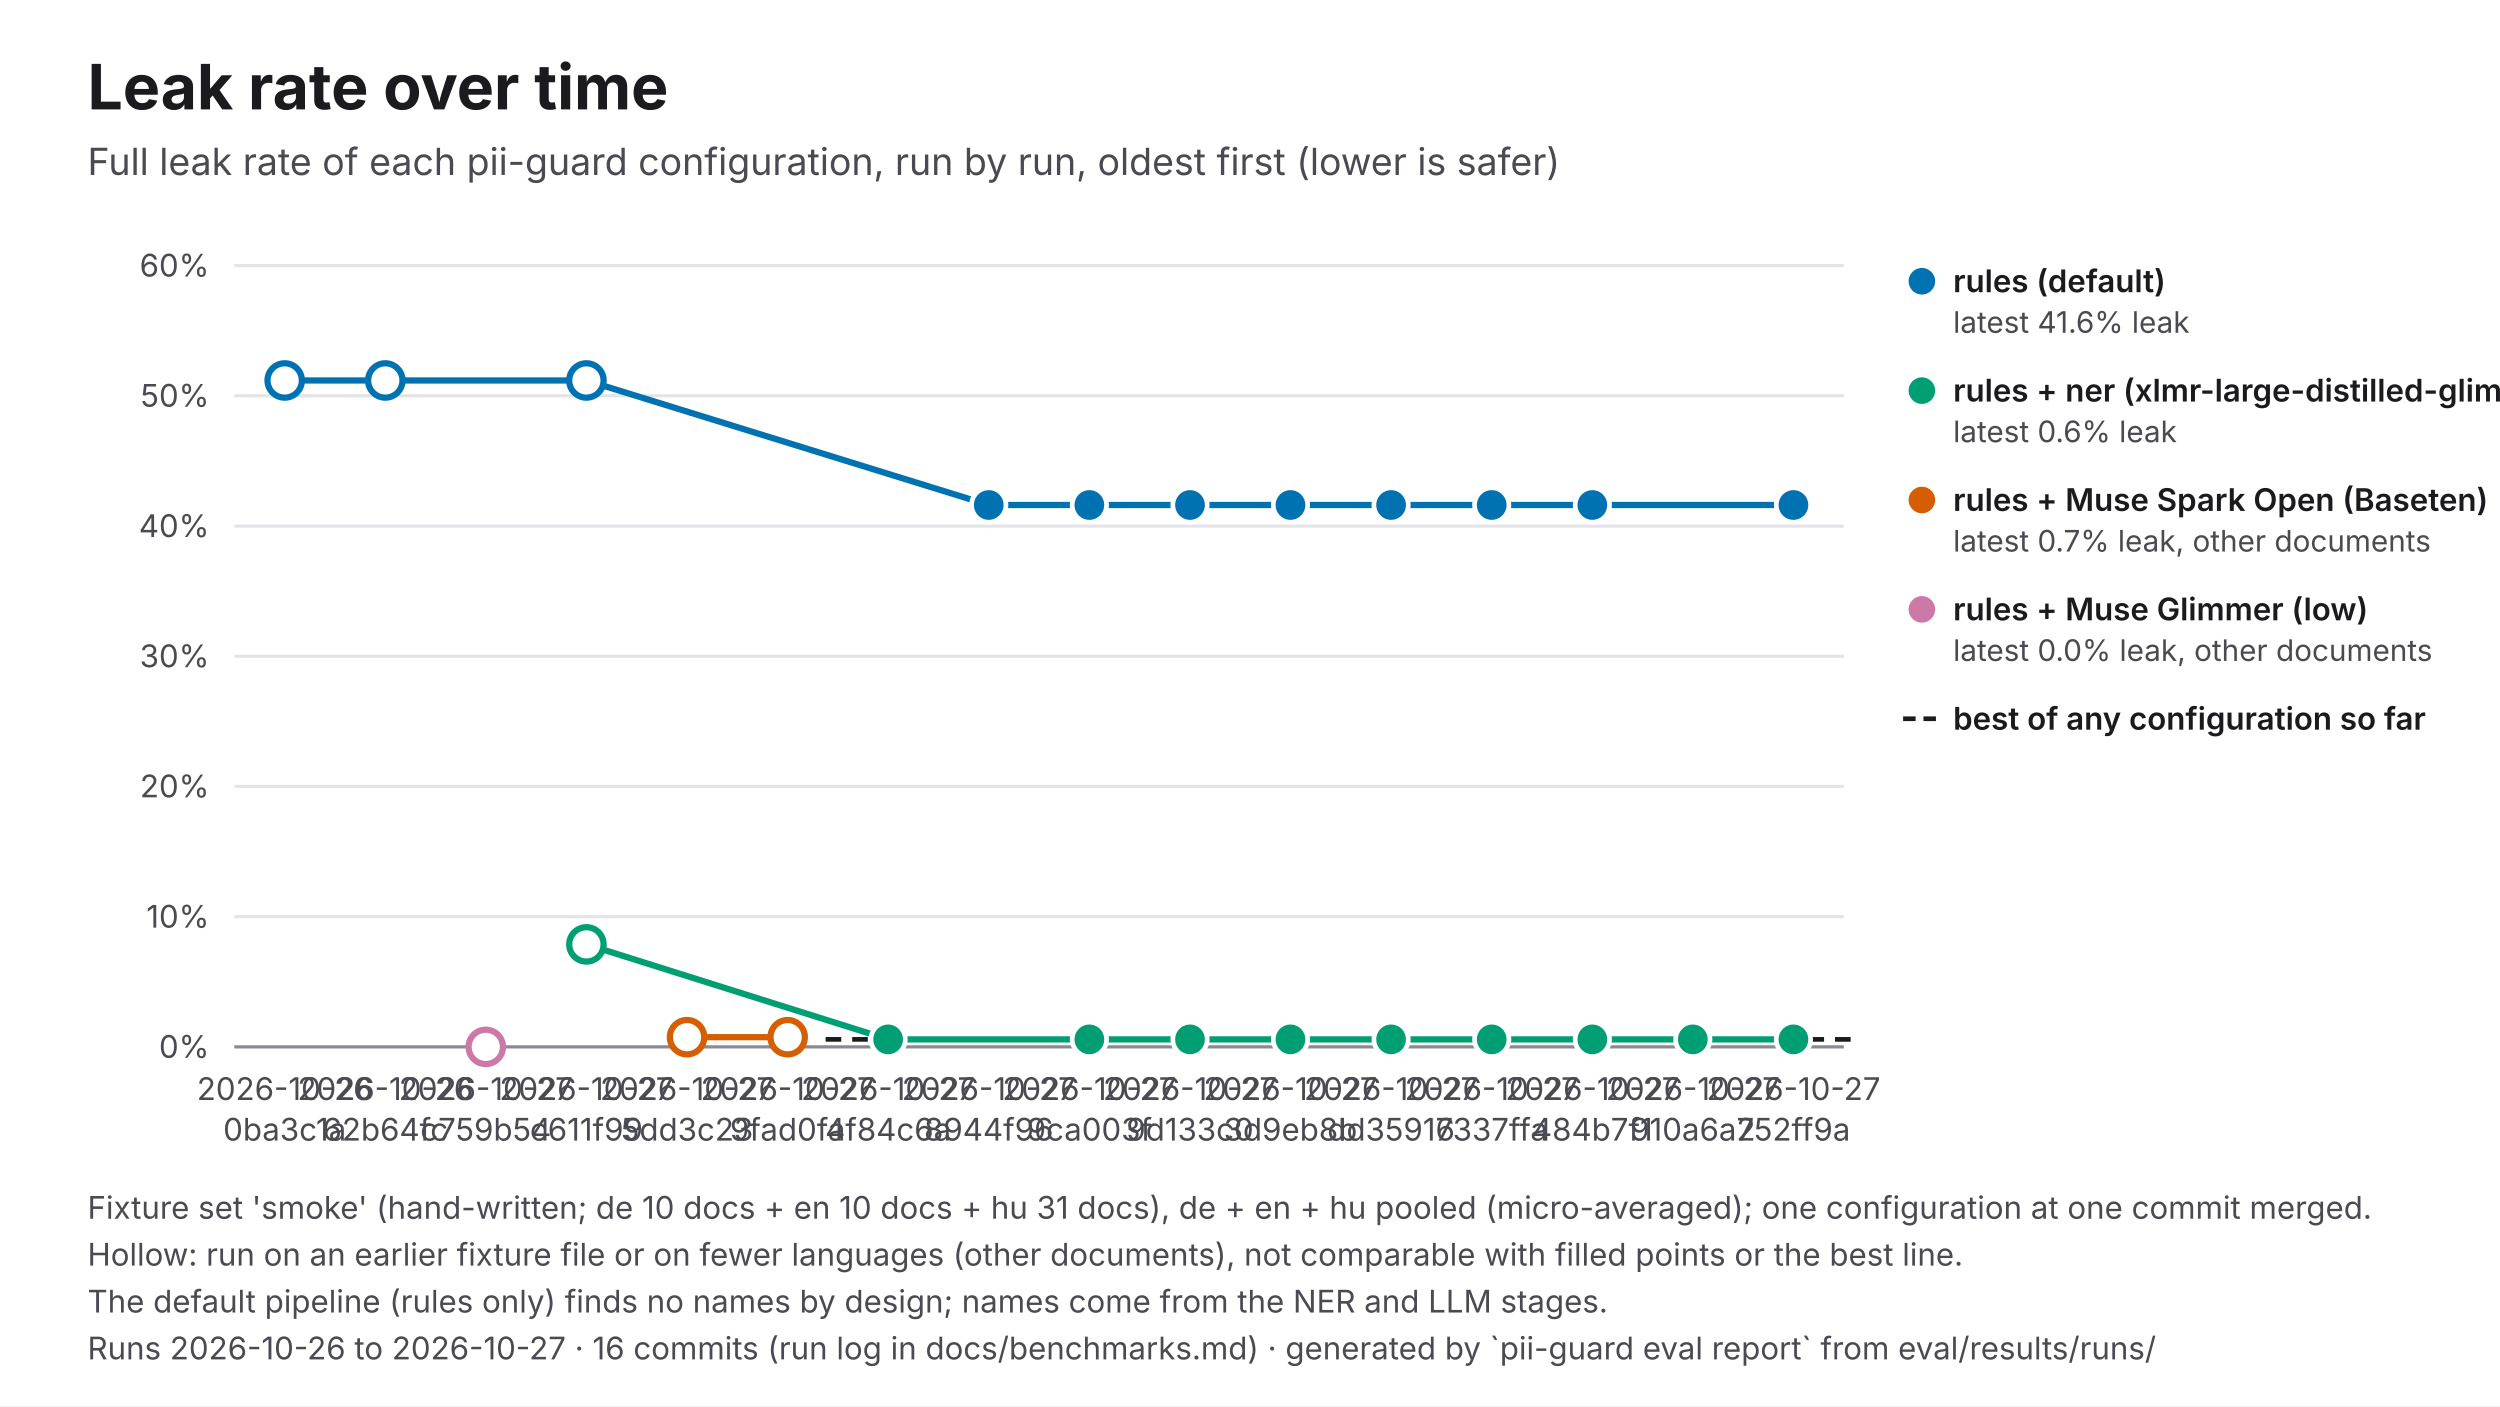
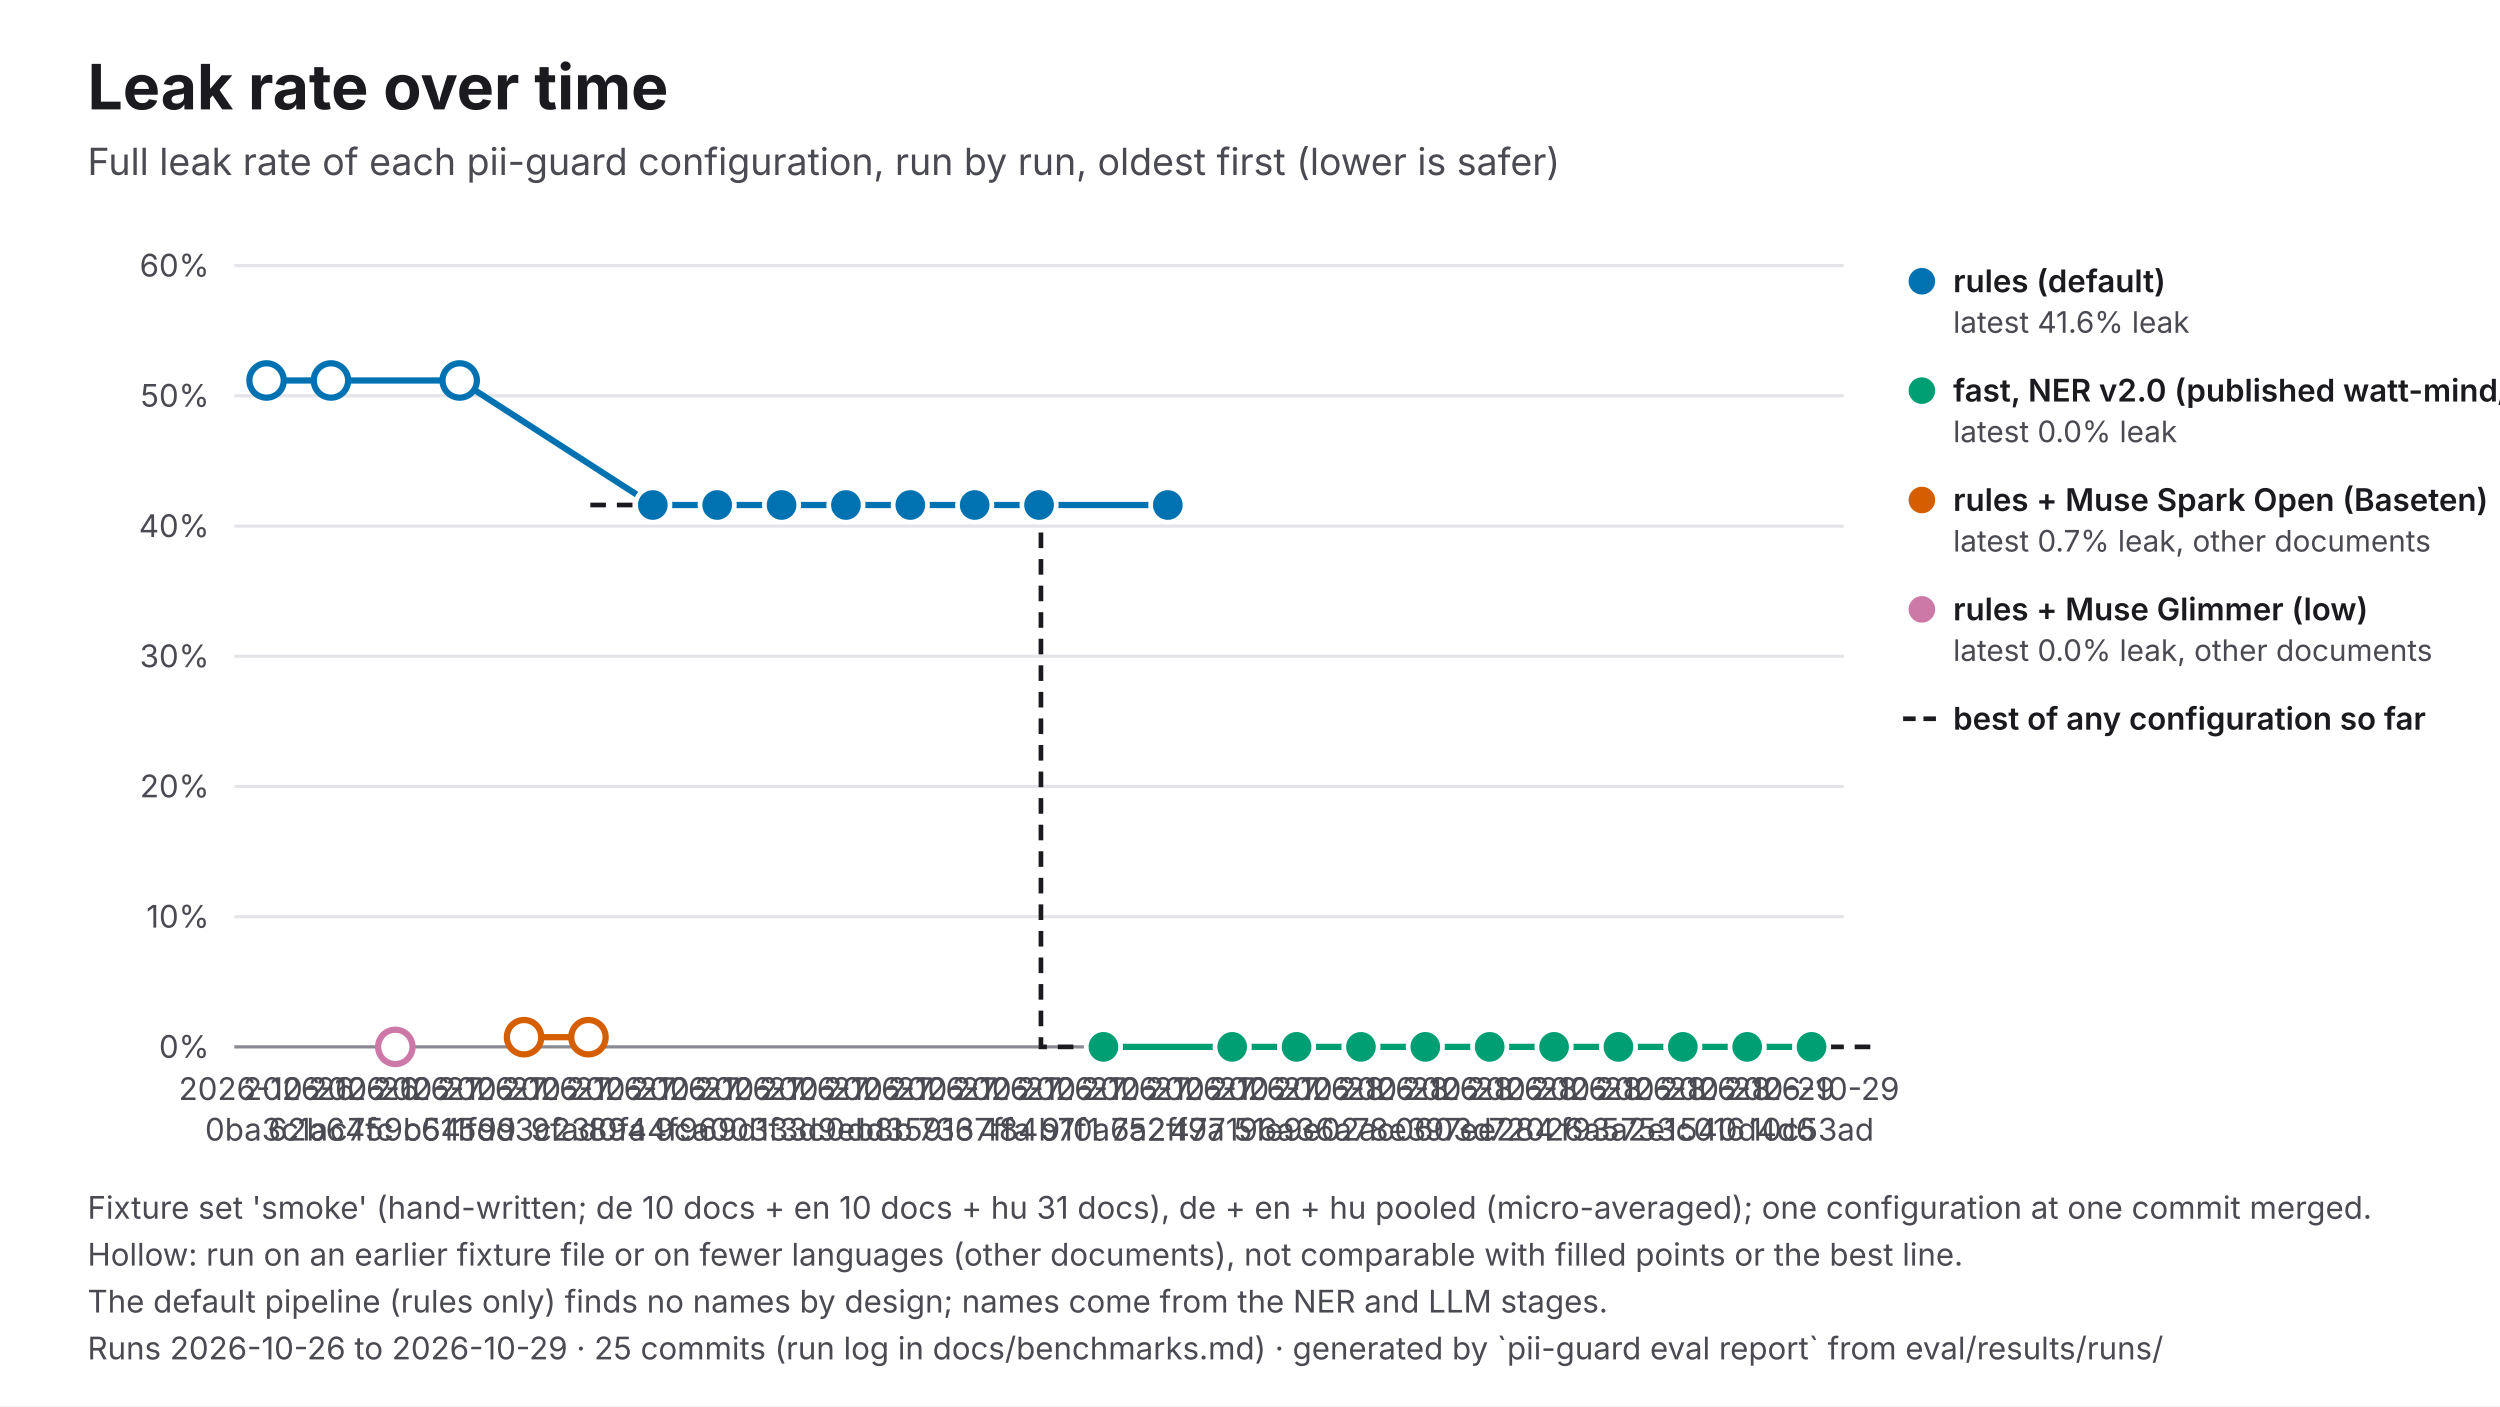
<svg xmlns="http://www.w3.org/2000/svg" viewBox="0 0 1600 900" width="1600" height="900" role="img" aria-labelledby="t d" font-family="Inter, 'Helvetica Neue', Helvetica, Arial, sans-serif">
  <rect width="1600" height="900" fill="#FFFFFF" />
  <text x="56" y="70" font-size="40" fill="#1B1B1F" font-weight="700">Leak rate over time</text>
  <text x="56" y="112" font-size="24" fill="#4A4A52">Full leak rate of each pii-guard configuration, run by run, oldest first (lower is safer)</text>
  <line x1="150" y1="670" x2="1180" y2="670" stroke="#E3E3E8" stroke-width="2" />
  <text x="134" y="677" font-size="20" fill="#4A4A52" text-anchor="end">0%</text>
  <line x1="150" y1="586.7" x2="1180" y2="586.7" stroke="#E3E3E8" stroke-width="2" />
  <text x="134" y="593.7" font-size="20" fill="#4A4A52" text-anchor="end">10%</text>
  <line x1="150" y1="503.3" x2="1180" y2="503.3" stroke="#E3E3E8" stroke-width="2" />
  <text x="134" y="510.3" font-size="20" fill="#4A4A52" text-anchor="end">20%</text>
  <line x1="150" y1="420" x2="1180" y2="420" stroke="#E3E3E8" stroke-width="2" />
  <text x="134" y="427" font-size="20" fill="#4A4A52" text-anchor="end">30%</text>
  <line x1="150" y1="336.7" x2="1180" y2="336.7" stroke="#E3E3E8" stroke-width="2" />
  <text x="134" y="343.7" font-size="20" fill="#4A4A52" text-anchor="end">40%</text>
  <line x1="150" y1="253.3" x2="1180" y2="253.3" stroke="#E3E3E8" stroke-width="2" />
  <text x="134" y="260.3" font-size="20" fill="#4A4A52" text-anchor="end">50%</text>
  <line x1="150" y1="170" x2="1180" y2="170" stroke="#E3E3E8" stroke-width="2" />
  <text x="134" y="177" font-size="20" fill="#4A4A52" text-anchor="end">60%</text>
-   <text x="182.2" y="704" font-size="20" fill="#4A4A52" text-anchor="middle">2026-10-26</text>
-   <text x="182.2" y="730" font-size="20" fill="#4A4A52" text-anchor="middle">0ba3c1a</text>
-   <text x="246.6" y="704" font-size="20" fill="#4A4A52" text-anchor="middle">2026-10-26</text>
-   <text x="246.6" y="730" font-size="20" fill="#4A4A52" text-anchor="middle">62b64fc</text>
-   <text x="310.9" y="704" font-size="20" fill="#4A4A52" text-anchor="middle">2026-10-27</text>
-   <text x="310.9" y="730" font-size="20" fill="#4A4A52" text-anchor="middle">c759b54</text>
-   <text x="375.3" y="704" font-size="20" fill="#4A4A52" text-anchor="middle">2026-10-27</text>
-   <text x="375.3" y="730" font-size="20" fill="#4A4A52" text-anchor="middle">c611f99</text>
-   <text x="439.7" y="704" font-size="20" fill="#4A4A52" text-anchor="middle">2026-10-27</text>
-   <text x="439.7" y="730" font-size="20" fill="#4A4A52" text-anchor="middle">5dd3c23</text>
-   <text x="504.1" y="704" font-size="20" fill="#4A4A52" text-anchor="middle">2026-10-27</text>
-   <text x="504.1" y="730" font-size="20" fill="#4A4A52" text-anchor="middle">9fad0fa</text>
-   <text x="568.4" y="704" font-size="20" fill="#4A4A52" text-anchor="middle">2026-10-27</text>
-   <text x="568.4" y="730" font-size="20" fill="#4A4A52" text-anchor="middle">4f84c6a</text>
-   <text x="632.8" y="704" font-size="20" fill="#4A4A52" text-anchor="middle">2026-10-27</text>
-   <text x="632.8" y="730" font-size="20" fill="#4A4A52" text-anchor="middle">8944f96</text>
-   <text x="697.2" y="704" font-size="20" fill="#4A4A52" text-anchor="middle">2026-10-27</text>
-   <text x="697.2" y="730" font-size="20" fill="#4A4A52" text-anchor="middle">9ca003f</text>
-   <text x="761.6" y="704" font-size="20" fill="#4A4A52" text-anchor="middle">2026-10-27</text>
-   <text x="761.6" y="730" font-size="20" fill="#4A4A52" text-anchor="middle">9d133c0</text>
-   <text x="825.9" y="704" font-size="20" fill="#4A4A52" text-anchor="middle">2026-10-27</text>
-   <text x="825.9" y="730" font-size="20" fill="#4A4A52" text-anchor="middle">3d9eb8b</text>
-   <text x="890.3" y="704" font-size="20" fill="#4A4A52" text-anchor="middle">2026-10-27</text>
-   <text x="890.3" y="730" font-size="20" fill="#4A4A52" text-anchor="middle">dd35916</text>
-   <text x="954.7" y="704" font-size="20" fill="#4A4A52" text-anchor="middle">2026-10-27</text>
-   <text x="954.7" y="730" font-size="20" fill="#4A4A52" text-anchor="middle">7337ffa</text>
-   <text x="1019.1" y="704" font-size="20" fill="#4A4A52" text-anchor="middle">2026-10-27</text>
-   <text x="1019.1" y="730" font-size="20" fill="#4A4A52" text-anchor="middle">484b7f1</text>
-   <text x="1083.4" y="704" font-size="20" fill="#4A4A52" text-anchor="middle">2026-10-27</text>
-   <text x="1083.4" y="730" font-size="20" fill="#4A4A52" text-anchor="middle">910a6a2</text>
-   <text x="1147.8" y="704" font-size="20" fill="#4A4A52" text-anchor="middle">2026-10-27</text>
-   <text x="1147.8" y="730" font-size="20" fill="#4A4A52" text-anchor="middle">752ff9a</text>
+   <text x="170.6" y="704" font-size="20" fill="#4A4A52" text-anchor="middle">2026-10-26</text>
+   <text x="170.6" y="730" font-size="20" fill="#4A4A52" text-anchor="middle">0ba3c1a</text>
+   <text x="211.8" y="704" font-size="20" fill="#4A4A52" text-anchor="middle">2026-10-26</text>
+   <text x="211.8" y="730" font-size="20" fill="#4A4A52" text-anchor="middle">62b64fc</text>
+   <text x="253" y="704" font-size="20" fill="#4A4A52" text-anchor="middle">2026-10-27</text>
+   <text x="253" y="730" font-size="20" fill="#4A4A52" text-anchor="middle">c759b54</text>
+   <text x="294.2" y="704" font-size="20" fill="#4A4A52" text-anchor="middle">2026-10-27</text>
+   <text x="294.2" y="730" font-size="20" fill="#4A4A52" text-anchor="middle">c611f99</text>
+   <text x="335.4" y="704" font-size="20" fill="#4A4A52" text-anchor="middle">2026-10-27</text>
+   <text x="335.4" y="730" font-size="20" fill="#4A4A52" text-anchor="middle">5dd3c23</text>
+   <text x="376.6" y="704" font-size="20" fill="#4A4A52" text-anchor="middle">2026-10-27</text>
+   <text x="376.6" y="730" font-size="20" fill="#4A4A52" text-anchor="middle">9fad0fa</text>
+   <text x="417.8" y="704" font-size="20" fill="#4A4A52" text-anchor="middle">2026-10-27</text>
+   <text x="417.8" y="730" font-size="20" fill="#4A4A52" text-anchor="middle">8944f96</text>
+   <text x="459" y="704" font-size="20" fill="#4A4A52" text-anchor="middle">2026-10-27</text>
+   <text x="459" y="730" font-size="20" fill="#4A4A52" text-anchor="middle">9ca003f</text>
+   <text x="500.2" y="704" font-size="20" fill="#4A4A52" text-anchor="middle">2026-10-27</text>
+   <text x="500.2" y="730" font-size="20" fill="#4A4A52" text-anchor="middle">9d133c0</text>
+   <text x="541.4" y="704" font-size="20" fill="#4A4A52" text-anchor="middle">2026-10-27</text>
+   <text x="541.4" y="730" font-size="20" fill="#4A4A52" text-anchor="middle">3d9eb8b</text>
+   <text x="582.6" y="704" font-size="20" fill="#4A4A52" text-anchor="middle">2026-10-27</text>
+   <text x="582.6" y="730" font-size="20" fill="#4A4A52" text-anchor="middle">dd35916</text>
+   <text x="623.8" y="704" font-size="20" fill="#4A4A52" text-anchor="middle">2026-10-27</text>
+   <text x="623.8" y="730" font-size="20" fill="#4A4A52" text-anchor="middle">7337ffa</text>
+   <text x="665" y="704" font-size="20" fill="#4A4A52" text-anchor="middle">2026-10-27</text>
+   <text x="665" y="730" font-size="20" fill="#4A4A52" text-anchor="middle">484b7f1</text>
+   <text x="706.2" y="704" font-size="20" fill="#4A4A52" text-anchor="middle">2026-10-27</text>
+   <text x="706.2" y="730" font-size="20" fill="#4A4A52" text-anchor="middle">910a6a2</text>
+   <text x="747.4" y="704" font-size="20" fill="#4A4A52" text-anchor="middle">2026-10-27</text>
+   <text x="747.4" y="730" font-size="20" fill="#4A4A52" text-anchor="middle">752ff9a</text>
+   <text x="788.6" y="704" font-size="20" fill="#4A4A52" text-anchor="middle">2026-10-27</text>
+   <text x="788.6" y="730" font-size="20" fill="#4A4A52" text-anchor="middle">477196a</text>
+   <text x="829.8" y="704" font-size="20" fill="#4A4A52" text-anchor="middle">2026-10-28</text>
+   <text x="829.8" y="730" font-size="20" fill="#4A4A52" text-anchor="middle">51e9e02</text>
+   <text x="871" y="704" font-size="20" fill="#4A4A52" text-anchor="middle">2026-10-28</text>
+   <text x="871" y="730" font-size="20" fill="#4A4A52" text-anchor="middle">36a78e3</text>
+   <text x="912.2" y="704" font-size="20" fill="#4A4A52" text-anchor="middle">2026-10-28</text>
+   <text x="912.2" y="730" font-size="20" fill="#4A4A52" text-anchor="middle">ac0603d</text>
+   <text x="953.4" y="704" font-size="20" fill="#4A4A52" text-anchor="middle">2026-10-28</text>
+   <text x="953.4" y="730" font-size="20" fill="#4A4A52" text-anchor="middle">97ee284</text>
+   <text x="994.6" y="704" font-size="20" fill="#4A4A52" text-anchor="middle">2026-10-28</text>
+   <text x="994.6" y="730" font-size="20" fill="#4A4A52" text-anchor="middle">72026a5</text>
+   <text x="1035.8" y="704" font-size="20" fill="#4A4A52" text-anchor="middle">2026-10-28</text>
+   <text x="1035.8" y="730" font-size="20" fill="#4A4A52" text-anchor="middle">f93a2e1</text>
+   <text x="1077" y="704" font-size="20" fill="#4A4A52" text-anchor="middle">2026-10-28</text>
+   <text x="1077" y="730" font-size="20" fill="#4A4A52" text-anchor="middle">753c016</text>
+   <text x="1118.2" y="704" font-size="20" fill="#4A4A52" text-anchor="middle">2026-10-29</text>
+   <text x="1118.2" y="730" font-size="20" fill="#4A4A52" text-anchor="middle">540d4d6</text>
+   <text x="1159.4" y="704" font-size="20" fill="#4A4A52" text-anchor="middle">2026-10-29</text>
+   <text x="1159.4" y="730" font-size="20" fill="#4A4A52" text-anchor="middle">10c53ad</text>
  <line x1="150" y1="670" x2="1180" y2="670" stroke="#8A8A93" stroke-width="2" />
-   <path d="M528.4,665.2H592.8V665.2H657.2V665.2H721.6V665.2H785.9V665.2H850.3V665.2H914.7V665.2H979.1V665.2H1043.4V665.2H1107.8V665.2H1187.8" fill="none" stroke="#1B1B1F" stroke-width="3" stroke-dasharray="10 7" />
-   <path d="M182.2,243.5L246.6,243.5L375.3,243.5L632.8,323.2L697.2,323.2L761.6,323.2L825.9,323.2L890.3,323.2L954.7,323.2L1019.1,323.2L1147.8,323.2" fill="none" stroke="#0072B2" stroke-width="4" />
-   <circle cx="182.2" cy="243.5" r="11" fill="#FFFFFF" stroke="#0072B2" stroke-width="4" />
-   <circle cx="246.6" cy="243.5" r="11" fill="#FFFFFF" stroke="#0072B2" stroke-width="4" />
-   <circle cx="375.3" cy="243.5" r="11" fill="#FFFFFF" stroke="#0072B2" stroke-width="4" />
-   <circle cx="632.8" cy="323.2" r="11" fill="#0072B2" stroke="#FFFFFF" stroke-width="3" />
-   <circle cx="697.2" cy="323.2" r="11" fill="#0072B2" stroke="#FFFFFF" stroke-width="3" />
-   <circle cx="761.6" cy="323.2" r="11" fill="#0072B2" stroke="#FFFFFF" stroke-width="3" />
-   <circle cx="825.9" cy="323.2" r="11" fill="#0072B2" stroke="#FFFFFF" stroke-width="3" />
-   <circle cx="890.3" cy="323.2" r="11" fill="#0072B2" stroke="#FFFFFF" stroke-width="3" />
-   <circle cx="954.7" cy="323.2" r="11" fill="#0072B2" stroke="#FFFFFF" stroke-width="3" />
-   <circle cx="1019.1" cy="323.2" r="11" fill="#0072B2" stroke="#FFFFFF" stroke-width="3" />
-   <circle cx="1147.8" cy="323.2" r="11" fill="#0072B2" stroke="#FFFFFF" stroke-width="3" />
-   <path d="M375.3,604.4L568.4,665.2L697.2,665.2L761.6,665.2L825.9,665.2L890.3,665.2L954.7,665.2L1019.1,665.2L1083.4,665.2L1147.8,665.2" fill="none" stroke="#009E73" stroke-width="4" />
-   <circle cx="375.3" cy="604.4" r="11" fill="#FFFFFF" stroke="#009E73" stroke-width="4" />
-   <circle cx="568.4" cy="665.2" r="11" fill="#009E73" stroke="#FFFFFF" stroke-width="3" />
-   <circle cx="697.2" cy="665.2" r="11" fill="#009E73" stroke="#FFFFFF" stroke-width="3" />
-   <circle cx="761.6" cy="665.2" r="11" fill="#009E73" stroke="#FFFFFF" stroke-width="3" />
-   <circle cx="825.9" cy="665.2" r="11" fill="#009E73" stroke="#FFFFFF" stroke-width="3" />
-   <circle cx="890.3" cy="665.2" r="11" fill="#009E73" stroke="#FFFFFF" stroke-width="3" />
-   <circle cx="954.7" cy="665.2" r="11" fill="#009E73" stroke="#FFFFFF" stroke-width="3" />
-   <circle cx="1019.1" cy="665.2" r="11" fill="#009E73" stroke="#FFFFFF" stroke-width="3" />
-   <circle cx="1083.4" cy="665.2" r="11" fill="#009E73" stroke="#FFFFFF" stroke-width="3" />
-   <circle cx="1147.8" cy="665.2" r="11" fill="#009E73" stroke="#FFFFFF" stroke-width="3" />
-   <path d="M439.7,663.8L504.1,663.8" fill="none" stroke="#D55E00" stroke-width="4" />
-   <circle cx="439.7" cy="663.8" r="11" fill="#FFFFFF" stroke="#D55E00" stroke-width="4" />
-   <circle cx="504.1" cy="663.8" r="11" fill="#FFFFFF" stroke="#D55E00" stroke-width="4" />
-   <circle cx="310.9" cy="670" r="11" fill="#FFFFFF" stroke="#CC79A7" stroke-width="4" />
+   <path d="M377.8,323.2H419V323.2H460.2V323.2H501.4V323.2H542.6V323.2H583.8V323.2H625V323.2H666.2V670H707.4V670H748.6V670H789.8V670H831V670H872.2V670H913.4V670H954.6V670H995.8V670H1037V670H1078.2V670H1119.4V670H1199.4" fill="none" stroke="#1B1B1F" stroke-width="3" stroke-dasharray="10 7" />
+   <path d="M170.6,243.5L211.8,243.5L294.2,243.5L417.8,323.2L459,323.2L500.2,323.2L541.4,323.2L582.6,323.2L623.8,323.2L665,323.2L747.4,323.2" fill="none" stroke="#0072B2" stroke-width="4" />
+   <circle cx="170.6" cy="243.5" r="11" fill="#FFFFFF" stroke="#0072B2" stroke-width="4" />
+   <circle cx="211.8" cy="243.5" r="11" fill="#FFFFFF" stroke="#0072B2" stroke-width="4" />
+   <circle cx="294.2" cy="243.5" r="11" fill="#FFFFFF" stroke="#0072B2" stroke-width="4" />
+   <circle cx="417.8" cy="323.2" r="11" fill="#0072B2" stroke="#FFFFFF" stroke-width="3" />
+   <circle cx="459" cy="323.2" r="11" fill="#0072B2" stroke="#FFFFFF" stroke-width="3" />
+   <circle cx="500.2" cy="323.2" r="11" fill="#0072B2" stroke="#FFFFFF" stroke-width="3" />
+   <circle cx="541.4" cy="323.2" r="11" fill="#0072B2" stroke="#FFFFFF" stroke-width="3" />
+   <circle cx="582.6" cy="323.2" r="11" fill="#0072B2" stroke="#FFFFFF" stroke-width="3" />
+   <circle cx="623.8" cy="323.2" r="11" fill="#0072B2" stroke="#FFFFFF" stroke-width="3" />
+   <circle cx="665" cy="323.2" r="11" fill="#0072B2" stroke="#FFFFFF" stroke-width="3" />
+   <circle cx="747.4" cy="323.2" r="11" fill="#0072B2" stroke="#FFFFFF" stroke-width="3" />
+   <path d="M706.2,670L788.6,670L829.8,670L871,670L912.2,670L953.4,670L994.6,670L1035.8,670L1077,670L1118.2,670L1159.4,670" fill="none" stroke="#009E73" stroke-width="4" />
+   <circle cx="706.2" cy="670" r="11" fill="#009E73" stroke="#FFFFFF" stroke-width="3" />
+   <circle cx="788.6" cy="670" r="11" fill="#009E73" stroke="#FFFFFF" stroke-width="3" />
+   <circle cx="829.8" cy="670" r="11" fill="#009E73" stroke="#FFFFFF" stroke-width="3" />
+   <circle cx="871" cy="670" r="11" fill="#009E73" stroke="#FFFFFF" stroke-width="3" />
+   <circle cx="912.2" cy="670" r="11" fill="#009E73" stroke="#FFFFFF" stroke-width="3" />
+   <circle cx="953.4" cy="670" r="11" fill="#009E73" stroke="#FFFFFF" stroke-width="3" />
+   <circle cx="994.6" cy="670" r="11" fill="#009E73" stroke="#FFFFFF" stroke-width="3" />
+   <circle cx="1035.8" cy="670" r="11" fill="#009E73" stroke="#FFFFFF" stroke-width="3" />
+   <circle cx="1077" cy="670" r="11" fill="#009E73" stroke="#FFFFFF" stroke-width="3" />
+   <circle cx="1118.2" cy="670" r="11" fill="#009E73" stroke="#FFFFFF" stroke-width="3" />
+   <circle cx="1159.4" cy="670" r="11" fill="#009E73" stroke="#FFFFFF" stroke-width="3" />
+   <path d="M335.4,663.8L376.6,663.8" fill="none" stroke="#D55E00" stroke-width="4" />
+   <circle cx="335.4" cy="663.8" r="11" fill="#FFFFFF" stroke="#D55E00" stroke-width="4" />
+   <circle cx="376.6" cy="663.8" r="11" fill="#FFFFFF" stroke="#D55E00" stroke-width="4" />
+   <circle cx="253" cy="670" r="11" fill="#FFFFFF" stroke="#CC79A7" stroke-width="4" />
  <circle cx="1230" cy="180" r="10" fill="#0072B2" stroke="#FFFFFF" stroke-width="3" />
  <text x="1250" y="187" font-size="20" fill="#1B1B1F" font-weight="600">rules (default)</text>
  <text x="1250" y="213" font-size="19" fill="#4A4A52">latest 41.6% leak</text>
  <circle cx="1230" cy="250" r="10" fill="#009E73" stroke="#FFFFFF" stroke-width="3" />
-   <text x="1250" y="257" font-size="20" fill="#1B1B1F" font-weight="600">rules + ner (xlmr-large-distilled-glimmer)</text>
-   <text x="1250" y="283" font-size="19" fill="#4A4A52">latest 0.6% leak</text>
+   <text x="1250" y="257" font-size="20" fill="#1B1B1F" font-weight="600">fast, NER v2.0 (published watt-mind/pii-guard-ner-xlmr-base, LAB-1306)</text>
+   <text x="1250" y="283" font-size="19" fill="#4A4A52">latest 0.0% leak</text>
  <circle cx="1230" cy="320" r="10" fill="#D55E00" stroke="#FFFFFF" stroke-width="3" />
  <text x="1250" y="327" font-size="20" fill="#1B1B1F" font-weight="600">rules + Muse Spark Open (Baseten)</text>
  <text x="1250" y="353" font-size="19" fill="#4A4A52">latest 0.7% leak, other documents</text>
  <circle cx="1230" cy="390" r="10" fill="#CC79A7" stroke="#FFFFFF" stroke-width="3" />
  <text x="1250" y="397" font-size="20" fill="#1B1B1F" font-weight="600">rules + Muse Glimmer (low)</text>
  <text x="1250" y="423" font-size="19" fill="#4A4A52">latest 0.0% leak, other documents</text>
  <line x1="1218" y1="460" x2="1242" y2="460" stroke="#1B1B1F" stroke-width="3" stroke-dasharray="8 5" />
  <text x="1250" y="467" font-size="20" fill="#1B1B1F" font-weight="600">best of any configuration so far</text>
  <text x="56" y="780" font-size="20" fill="#4A4A52">Fixture set 'smoke' (hand-written; de 10 docs + en 10 docs + hu 31 docs), de + en + hu pooled (micro-averaged); one configuration at one commit merged.</text>
  <text x="56" y="810" font-size="20" fill="#4A4A52">Hollow: run on an earlier fixture file or on fewer languages (other documents), not comparable with filled points or the best line.</text>
  <text x="56" y="840" font-size="20" fill="#4A4A52">The default pipeline (rules only) finds no names by design; names come from the NER and LLM stages.</text>
-   <text x="56" y="870" font-size="20" fill="#4A4A52">Runs 2026-10-26 to 2026-10-27 · 16 commits (run log in docs/benchmarks.md) · generated by `pii-guard eval report` from eval/results/runs/</text>
+   <text x="56" y="870" font-size="20" fill="#4A4A52">Runs 2026-10-26 to 2026-10-29 · 25 commits (run log in docs/benchmarks.md) · generated by `pii-guard eval report` from eval/results/runs/</text>
</svg>
